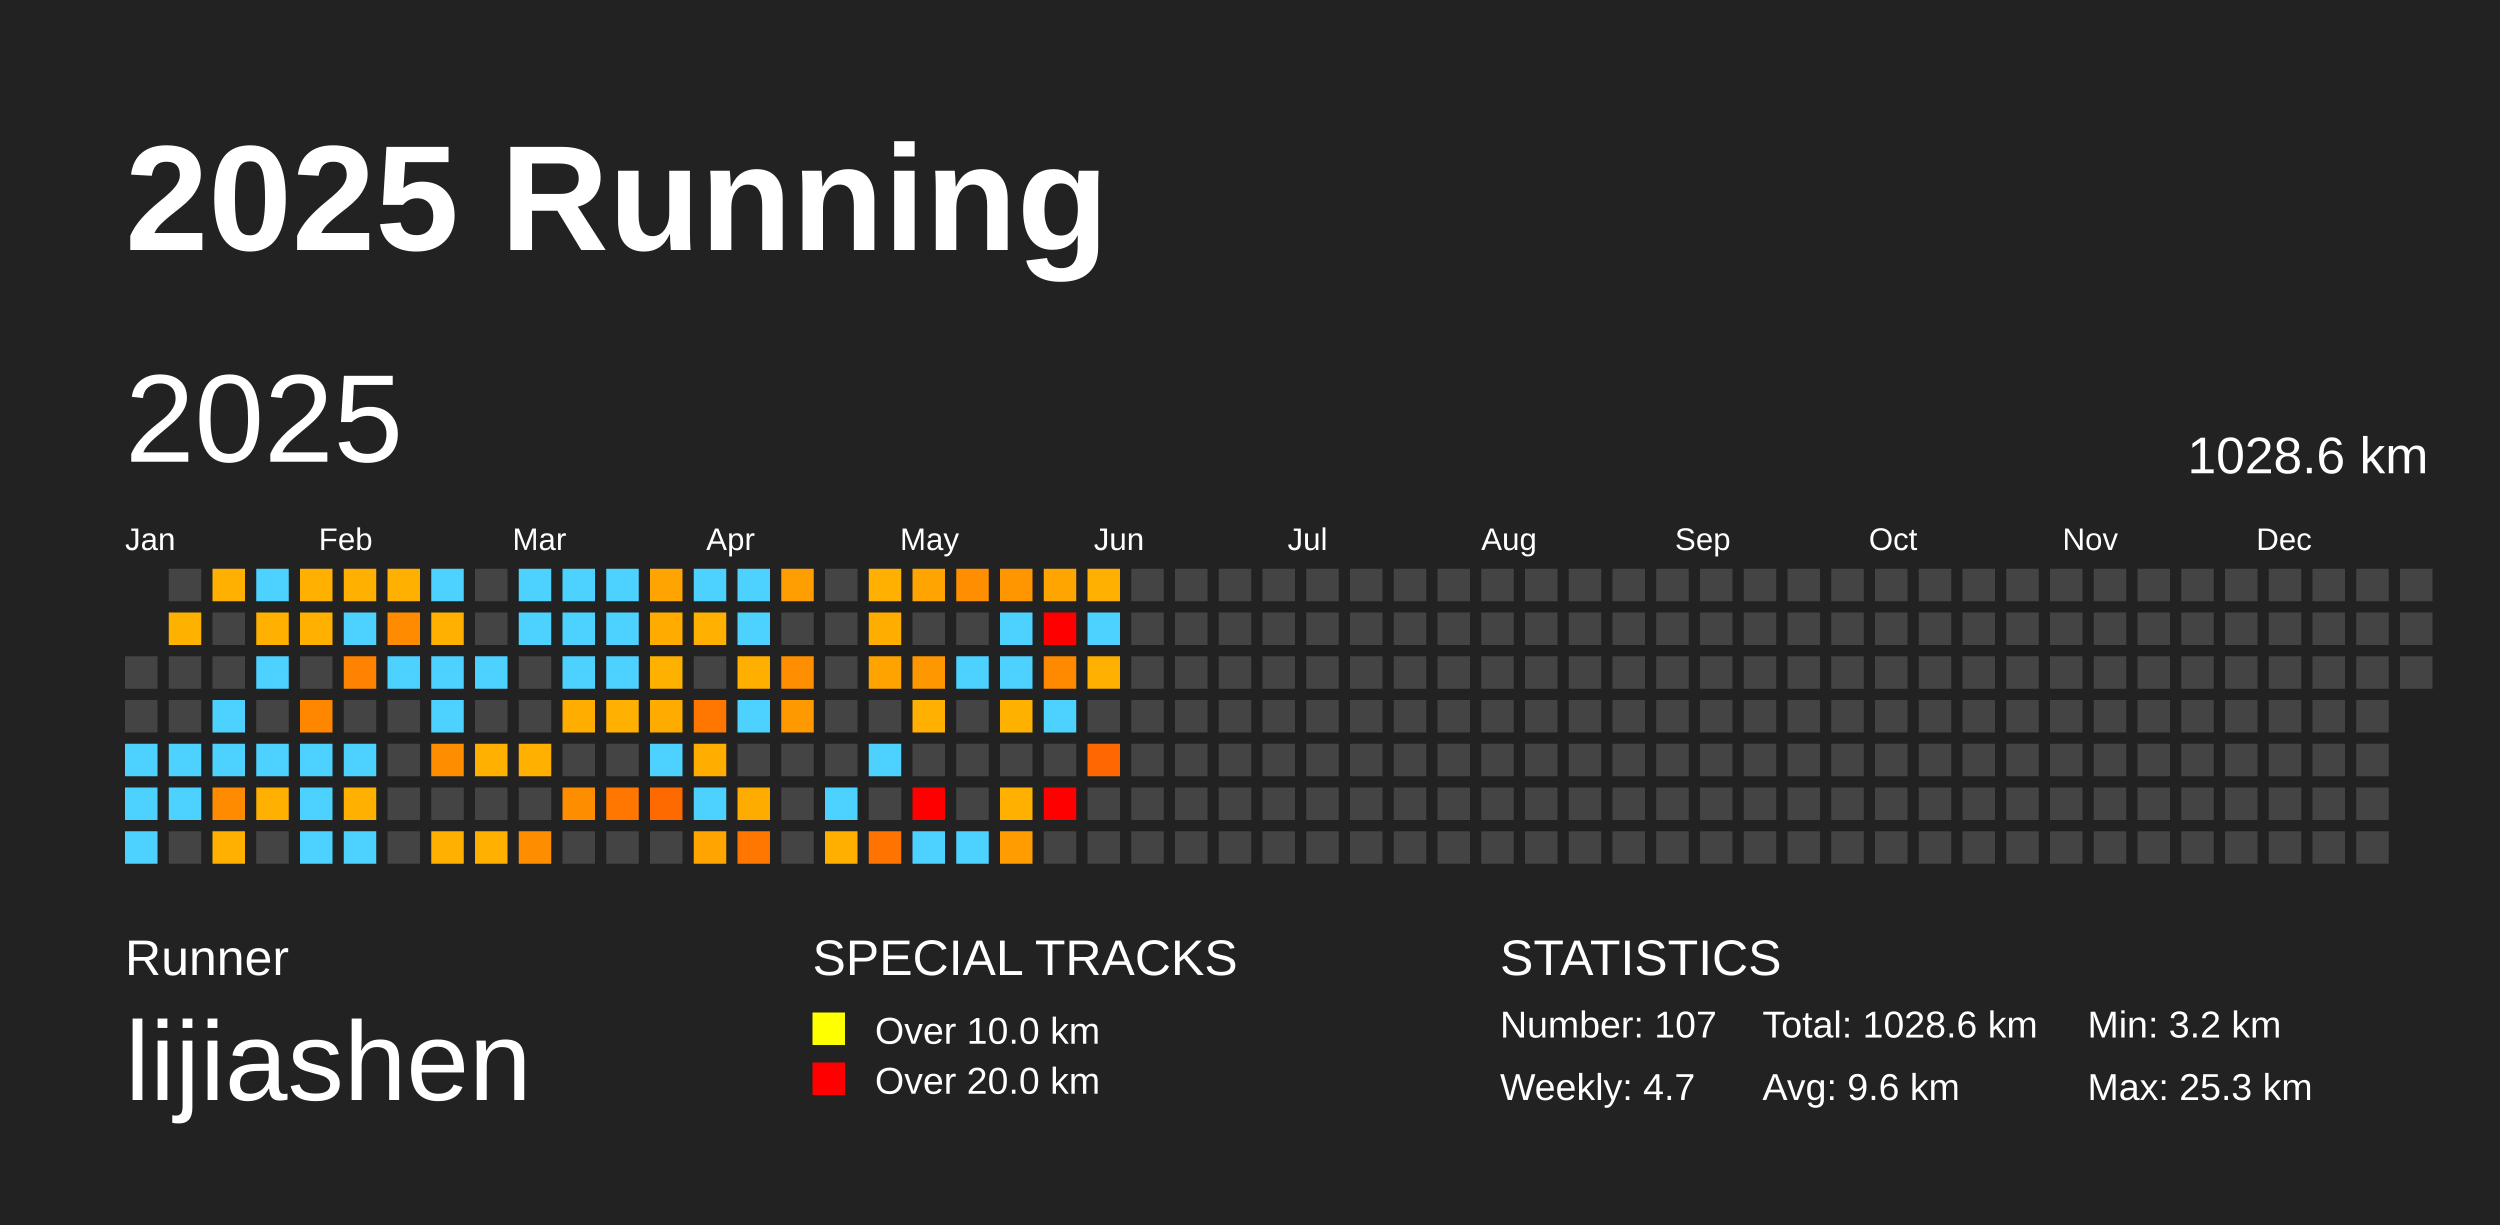
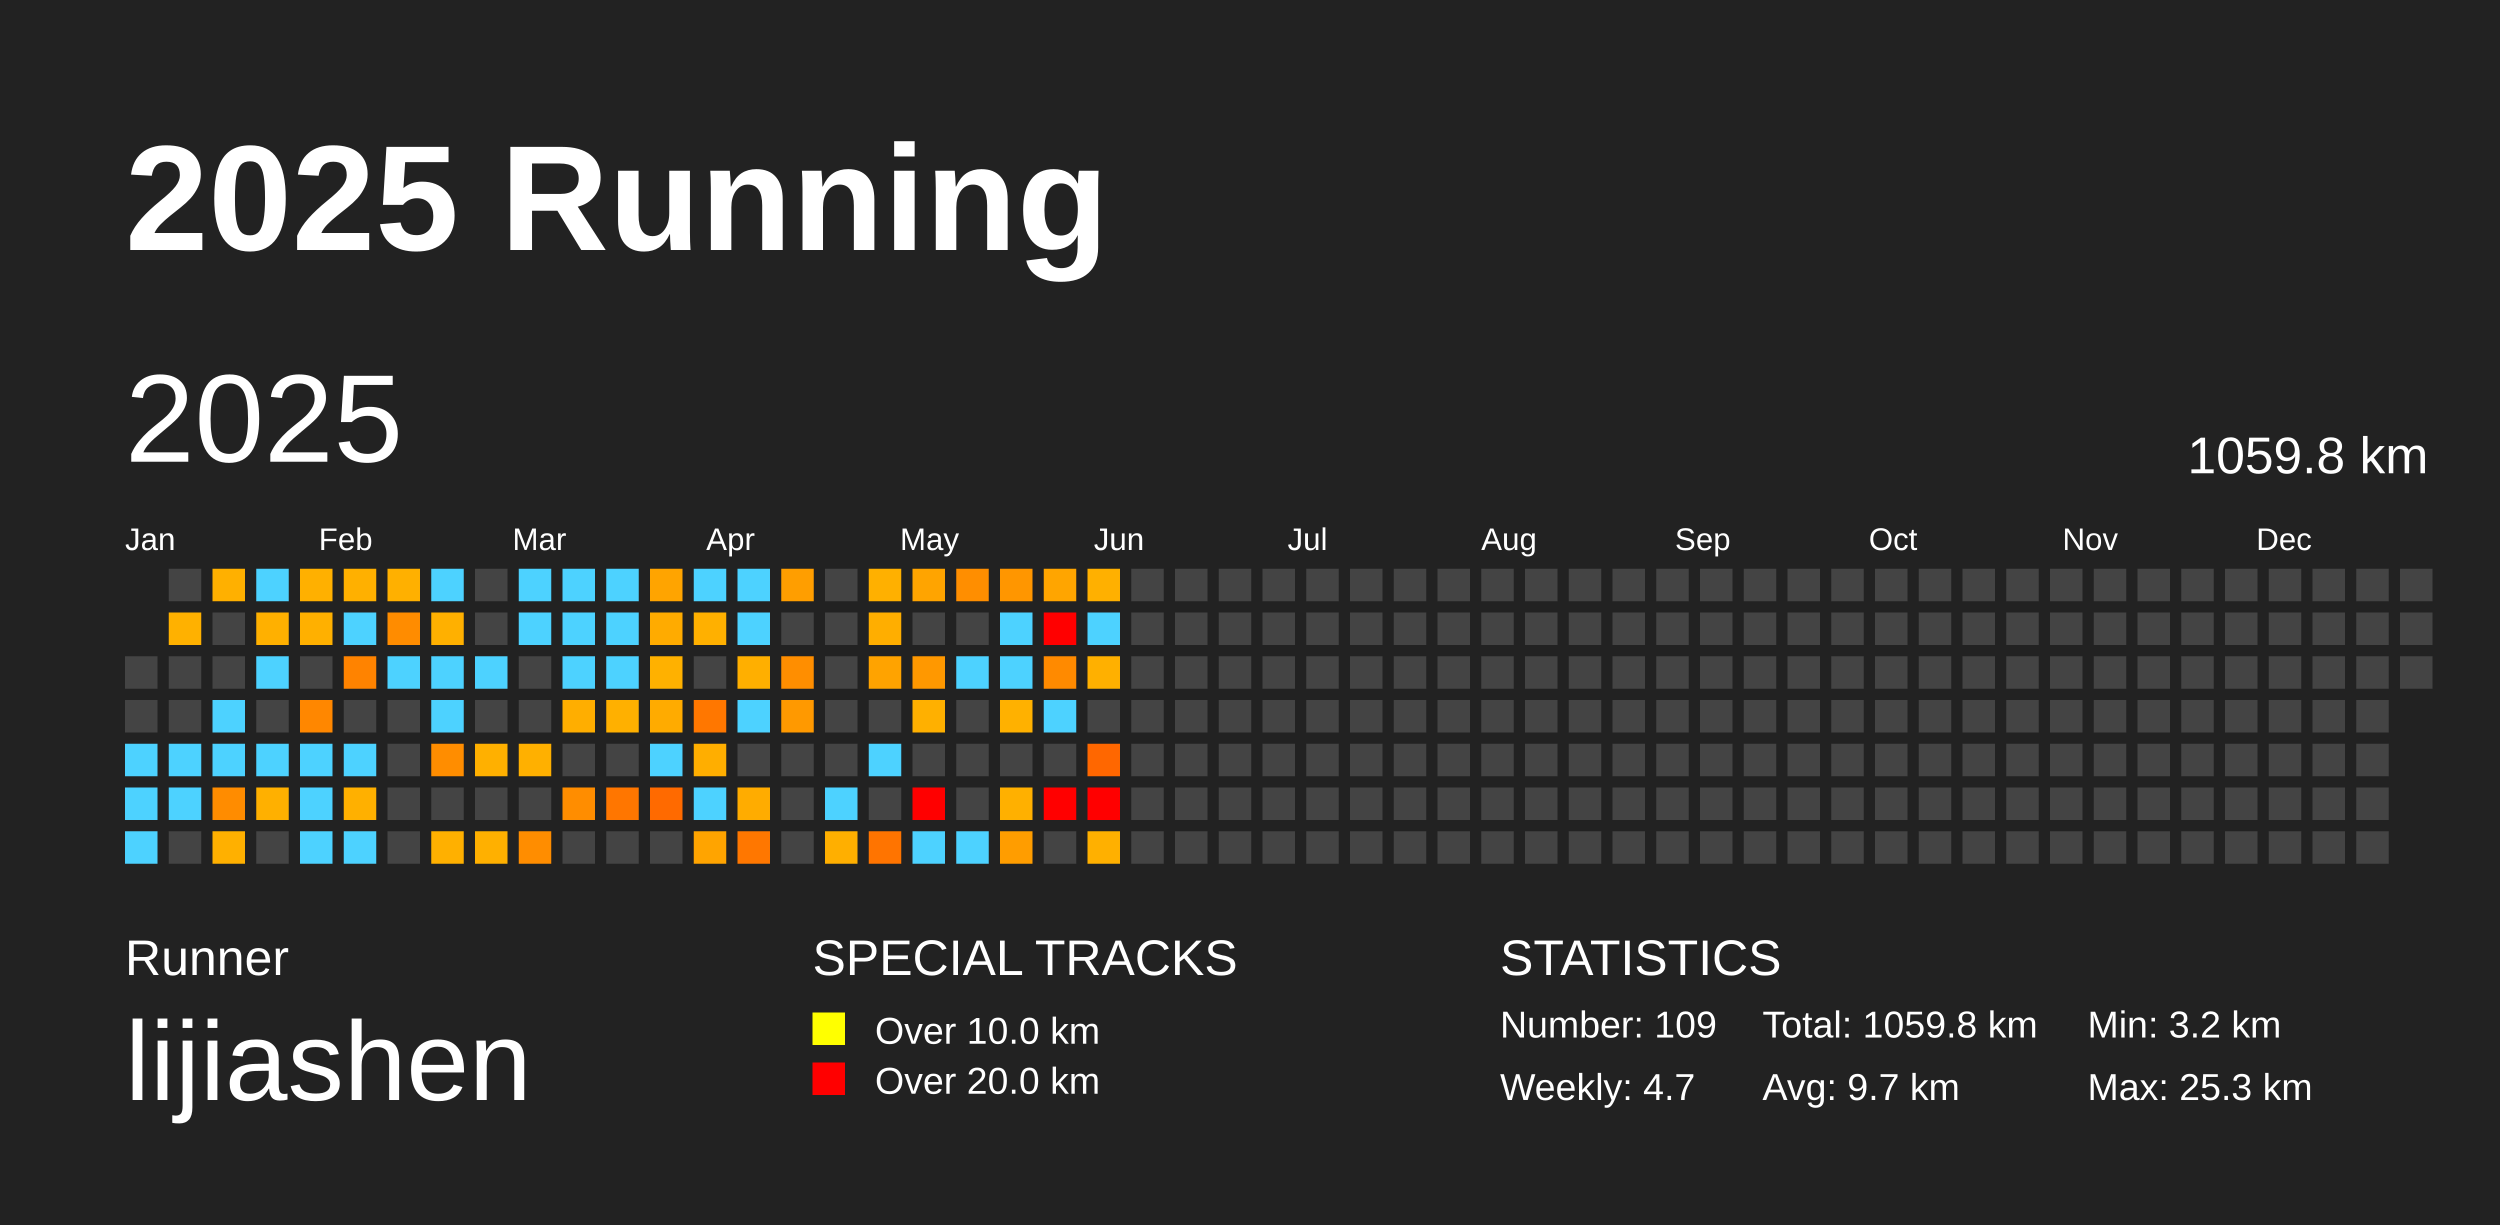
<svg xmlns="http://www.w3.org/2000/svg" baseProfile="full" height="98mm" version="1.1" viewBox="0,0,200,98" width="200mm">
  <defs />
  <rect fill="#222222" height="98" width="200" x="0" y="0" />
  <text fill="#FFFFFF" style="font-size:12px; font-family:Arial; font-weight:bold;" x="10" y="20">2025 Running</text>
  <text fill="#FFFFFF" style="font-size:4px; font-family:Arial" x="10" y="78">Runner</text>
  <text fill="#FFFFFF" style="font-size:9px; font-family:Arial" x="10" y="88">lijiashen</text>
  <text fill="#FFFFFF" style="font-size:4px; font-family:Arial" x="65" y="78">SPECIAL TRACKS</text>
  <rect fill="yellow" height="2.6" width="2.6" x="65" y="81" />
  <text fill="#FFFFFF" style="font-size:3px; font-family:Arial" x="70" y="83.5">Over 10.0 km</text>
  <rect fill="red" height="2.6" width="2.6" x="65" y="85" />
  <text fill="#FFFFFF" style="font-size:3px; font-family:Arial" x="70" y="87.5">Over 20.0 km</text>
  <text fill="#FFFFFF" style="font-size:4px; font-family:Arial" x="120" y="78">STATISTICS</text>
-   <text fill="#FFFFFF" style="font-size:3px; font-family:Arial" x="120" y="83">Number: 107</text>
+   <text fill="#FFFFFF" style="font-size:3px; font-family:Arial" x="120" y="83">Number: 109</text>
  <text fill="#FFFFFF" style="font-size:3px; font-family:Arial" x="120" y="88">Weekly: 4.7</text>
-   <text fill="#FFFFFF" style="font-size:3px; font-family:Arial" x="141" y="83">Total: 1028.6 km</text>
-   <text fill="#FFFFFF" style="font-size:3px; font-family:Arial" x="141" y="88">Avg: 9.6 km</text>
+   <text fill="#FFFFFF" style="font-size:3px; font-family:Arial" x="141" y="83">Total: 1059.8 km</text>
+   <text fill="#FFFFFF" style="font-size:3px; font-family:Arial" x="141" y="88">Avg: 9.7 km</text>
  <text fill="#FFFFFF" style="font-size:3px; font-family:Arial" x="167" y="83">Min: 3.2 km</text>
  <text fill="#FFFFFF" style="font-size:3px; font-family:Arial" x="167" y="88">Max: 25.3 km</text>
  <text dominant-baseline="hanging" fill="#FFFFFF" style="font-size:10.0px; font-family:Arial;" x="10" y="30">2025</text>
-   <text dominant-baseline="hanging" fill="#FFFFFF" style="font-size:4.125px; font-family:Arial;" x="175" y="35">1028.6 km</text>
+   <text dominant-baseline="hanging" fill="#FFFFFF" style="font-size:4.125px; font-family:Arial;" x="175" y="35">1059.8 km</text>
  <text fill="#FFFFFF" style="font-size:2.5px; font-family:Arial" x="10.0" y="44">Jan</text>
  <text fill="#FFFFFF" style="font-size:2.5px; font-family:Arial" x="25.5" y="44">Feb</text>
  <text fill="#FFFFFF" style="font-size:2.5px; font-family:Arial" x="41.0" y="44">Mar</text>
  <text fill="#FFFFFF" style="font-size:2.5px; font-family:Arial" x="56.5" y="44">Apr</text>
  <text fill="#FFFFFF" style="font-size:2.5px; font-family:Arial" x="72.0" y="44">May</text>
  <text fill="#FFFFFF" style="font-size:2.5px; font-family:Arial" x="87.5" y="44">Jun</text>
  <text fill="#FFFFFF" style="font-size:2.5px; font-family:Arial" x="103.0" y="44">Jul</text>
  <text fill="#FFFFFF" style="font-size:2.5px; font-family:Arial" x="118.5" y="44">Aug</text>
  <text fill="#FFFFFF" style="font-size:2.5px; font-family:Arial" x="134.0" y="44">Sep</text>
  <text fill="#FFFFFF" style="font-size:2.5px; font-family:Arial" x="149.5" y="44">Oct</text>
  <text fill="#FFFFFF" style="font-size:2.5px; font-family:Arial" x="165.0" y="44">Nov</text>
  <text fill="#FFFFFF" style="font-size:2.5px; font-family:Arial" x="180.5" y="44">Dec</text>
  <rect fill="#444444" height="2.6" width="2.6" x="10.0" y="52.5" />
  <rect fill="#444444" height="2.6" width="2.6" x="10.0" y="56.0" />
  <rect fill="#4dd2ff" height="2.6" width="2.6" x="10.0" y="59.5" />
  <rect fill="#4dd2ff" height="2.6" width="2.6" x="10.0" y="63.0" />
  <rect fill="#4dd2ff" height="2.6" width="2.6" x="10.0" y="66.5" />
  <rect fill="#444444" height="2.6" width="2.6" x="13.5" y="45.5" />
  <rect fill="#ffb100" height="2.6" width="2.6" x="13.5" y="49.0" />
  <rect fill="#444444" height="2.6" width="2.6" x="13.5" y="52.5" />
  <rect fill="#444444" height="2.6" width="2.6" x="13.5" y="56.0" />
  <rect fill="#4dd2ff" height="2.6" width="2.6" x="13.5" y="59.5" />
  <rect fill="#4dd2ff" height="2.6" width="2.6" x="13.5" y="63.0" />
  <rect fill="#444444" height="2.6" width="2.6" x="13.5" y="66.5" />
  <rect fill="#ffb000" height="2.6" width="2.6" x="17.0" y="45.5" />
  <rect fill="#444444" height="2.6" width="2.6" x="17.0" y="49.0" />
  <rect fill="#444444" height="2.6" width="2.6" x="17.0" y="52.5" />
  <rect fill="#4dd2ff" height="2.6" width="2.6" x="17.0" y="56.0" />
  <rect fill="#4dd2ff" height="2.6" width="2.6" x="17.0" y="59.5" />
  <rect fill="#ff8c00" height="2.6" width="2.6" x="17.0" y="63.0" />
  <rect fill="#ffb000" height="2.6" width="2.6" x="17.0" y="66.5" />
  <rect fill="#4dd2ff" height="2.6" width="2.6" x="20.5" y="45.5" />
  <rect fill="#ffb000" height="2.6" width="2.6" x="20.5" y="49.0" />
  <rect fill="#4dd2ff" height="2.6" width="2.6" x="20.5" y="52.5" />
  <rect fill="#444444" height="2.6" width="2.6" x="20.5" y="56.0" />
  <rect fill="#4dd2ff" height="2.6" width="2.6" x="20.5" y="59.5" />
  <rect fill="#ffb000" height="2.6" width="2.6" x="20.5" y="63.0" />
  <rect fill="#444444" height="2.6" width="2.6" x="20.5" y="66.5" />
  <rect fill="#ffb000" height="2.6" width="2.6" x="24.0" y="45.5" />
  <rect fill="#ffb000" height="2.6" width="2.6" x="24.0" y="49.0" />
  <rect fill="#444444" height="2.6" width="2.6" x="24.0" y="52.5" />
  <rect fill="#ff8700" height="2.6" width="2.6" x="24.0" y="56.0" />
  <rect fill="#4dd2ff" height="2.6" width="2.6" x="24.0" y="59.5" />
  <rect fill="#4dd2ff" height="2.6" width="2.6" x="24.0" y="63.0" />
  <rect fill="#4dd2ff" height="2.6" width="2.6" x="24.0" y="66.5" />
  <rect fill="#ffb000" height="2.6" width="2.6" x="27.5" y="45.5" />
  <rect fill="#4dd2ff" height="2.6" width="2.6" x="27.5" y="49.0" />
  <rect fill="#ff8300" height="2.6" width="2.6" x="27.5" y="52.5" />
  <rect fill="#444444" height="2.6" width="2.6" x="27.5" y="56.0" />
  <rect fill="#4dd2ff" height="2.6" width="2.6" x="27.5" y="59.5" />
  <rect fill="#ffb000" height="2.6" width="2.6" x="27.5" y="63.0" />
  <rect fill="#4dd2ff" height="2.6" width="2.6" x="27.5" y="66.5" />
  <rect fill="#ffb000" height="2.6" width="2.6" x="31.0" y="45.5" />
  <rect fill="#ff8c00" height="2.6" width="2.6" x="31.0" y="49.0" />
  <rect fill="#4dd2ff" height="2.6" width="2.6" x="31.0" y="52.5" />
  <rect fill="#444444" height="2.6" width="2.6" x="31.0" y="56.0" />
  <rect fill="#444444" height="2.6" width="2.6" x="31.0" y="59.5" />
  <rect fill="#444444" height="2.6" width="2.6" x="31.0" y="63.0" />
  <rect fill="#444444" height="2.6" width="2.6" x="31.0" y="66.5" />
  <rect fill="#4dd2ff" height="2.6" width="2.6" x="34.5" y="45.5" />
  <rect fill="#ffb000" height="2.6" width="2.6" x="34.5" y="49.0" />
  <rect fill="#4dd2ff" height="2.6" width="2.6" x="34.5" y="52.5" />
  <rect fill="#4dd2ff" height="2.6" width="2.6" x="34.5" y="56.0" />
  <rect fill="#ff8d00" height="2.6" width="2.6" x="34.5" y="59.5" />
  <rect fill="#444444" height="2.6" width="2.6" x="34.5" y="63.0" />
  <rect fill="#ffb000" height="2.6" width="2.6" x="34.5" y="66.5" />
  <rect fill="#444444" height="2.6" width="2.6" x="38.0" y="45.5" />
  <rect fill="#444444" height="2.6" width="2.6" x="38.0" y="49.0" />
  <rect fill="#4dd2ff" height="2.6" width="2.6" x="38.0" y="52.5" />
  <rect fill="#444444" height="2.6" width="2.6" x="38.0" y="56.0" />
  <rect fill="#ffb000" height="2.6" width="2.6" x="38.0" y="59.5" />
  <rect fill="#444444" height="2.6" width="2.6" x="38.0" y="63.0" />
  <rect fill="#ffb000" height="2.6" width="2.6" x="38.0" y="66.5" />
  <rect fill="#4dd2ff" height="2.6" width="2.6" x="41.5" y="45.5" />
  <rect fill="#4dd2ff" height="2.6" width="2.6" x="41.5" y="49.0" />
  <rect fill="#444444" height="2.6" width="2.6" x="41.5" y="52.5" />
  <rect fill="#444444" height="2.6" width="2.6" x="41.5" y="56.0" />
  <rect fill="#ffb000" height="2.6" width="2.6" x="41.5" y="59.5" />
  <rect fill="#444444" height="2.6" width="2.6" x="41.5" y="63.0" />
  <rect fill="#ff8d00" height="2.6" width="2.6" x="41.5" y="66.5" />
  <rect fill="#4dd2ff" height="2.6" width="2.6" x="45.0" y="45.5" />
  <rect fill="#4dd2ff" height="2.6" width="2.6" x="45.0" y="49.0" />
  <rect fill="#4dd2ff" height="2.6" width="2.6" x="45.0" y="52.5" />
  <rect fill="#ffae00" height="2.6" width="2.6" x="45.0" y="56.0" />
  <rect fill="#444444" height="2.6" width="2.6" x="45.0" y="59.5" />
  <rect fill="#ff8d00" height="2.6" width="2.6" x="45.0" y="63.0" />
  <rect fill="#444444" height="2.6" width="2.6" x="45.0" y="66.5" />
  <rect fill="#4dd2ff" height="2.6" width="2.6" x="48.5" y="45.5" />
  <rect fill="#4dd2ff" height="2.6" width="2.6" x="48.5" y="49.0" />
  <rect fill="#4dd2ff" height="2.6" width="2.6" x="48.5" y="52.5" />
  <rect fill="#ffb000" height="2.6" width="2.6" x="48.5" y="56.0" />
  <rect fill="#444444" height="2.6" width="2.6" x="48.5" y="59.5" />
  <rect fill="#ff7600" height="2.6" width="2.6" x="48.5" y="63.0" />
  <rect fill="#444444" height="2.6" width="2.6" x="48.5" y="66.5" />
  <rect fill="#ffa400" height="2.6" width="2.6" x="52.0" y="45.5" />
  <rect fill="#ffab00" height="2.6" width="2.6" x="52.0" y="49.0" />
  <rect fill="#ffb100" height="2.6" width="2.6" x="52.0" y="52.5" />
  <rect fill="#ffab00" height="2.6" width="2.6" x="52.0" y="56.0" />
  <rect fill="#4dd2ff" height="2.6" width="2.6" x="52.0" y="59.5" />
  <rect fill="#ff6a00" height="2.6" width="2.6" x="52.0" y="63.0" />
  <rect fill="#444444" height="2.6" width="2.6" x="52.0" y="66.5" />
  <rect fill="#4dd2ff" height="2.6" width="2.6" x="55.5" y="45.5" />
  <rect fill="#ffb000" height="2.6" width="2.6" x="55.5" y="49.0" />
  <rect fill="#444444" height="2.6" width="2.6" x="55.5" y="52.5" />
  <rect fill="#ff7700" height="2.6" width="2.6" x="55.5" y="56.0" />
  <rect fill="#ffae00" height="2.6" width="2.6" x="55.5" y="59.5" />
  <rect fill="#4dd2ff" height="2.6" width="2.6" x="55.5" y="63.0" />
  <rect fill="#ffa400" height="2.6" width="2.6" x="55.5" y="66.5" />
  <rect fill="#4dd2ff" height="2.6" width="2.6" x="59.0" y="45.5" />
  <rect fill="#4dd2ff" height="2.6" width="2.6" x="59.0" y="49.0" />
  <rect fill="#ffaf00" height="2.6" width="2.6" x="59.0" y="52.5" />
  <rect fill="#4dd2ff" height="2.6" width="2.6" x="59.0" y="56.0" />
  <rect fill="#444444" height="2.6" width="2.6" x="59.0" y="59.5" />
  <rect fill="#ffac00" height="2.6" width="2.6" x="59.0" y="63.0" />
  <rect fill="#ff7700" height="2.6" width="2.6" x="59.0" y="66.5" />
  <rect fill="#ff9e00" height="2.6" width="2.6" x="62.5" y="45.5" />
  <rect fill="#444444" height="2.6" width="2.6" x="62.5" y="49.0" />
  <rect fill="#ff8e00" height="2.6" width="2.6" x="62.5" y="52.5" />
  <rect fill="#ff9900" height="2.6" width="2.6" x="62.5" y="56.0" />
  <rect fill="#444444" height="2.6" width="2.6" x="62.5" y="59.5" />
  <rect fill="#444444" height="2.6" width="2.6" x="62.5" y="63.0" />
  <rect fill="#444444" height="2.6" width="2.6" x="62.5" y="66.5" />
  <rect fill="#444444" height="2.6" width="2.6" x="66.0" y="45.5" />
  <rect fill="#444444" height="2.6" width="2.6" x="66.0" y="49.0" />
  <rect fill="#444444" height="2.6" width="2.6" x="66.0" y="52.5" />
  <rect fill="#444444" height="2.6" width="2.6" x="66.0" y="56.0" />
  <rect fill="#444444" height="2.6" width="2.6" x="66.0" y="59.5" />
  <rect fill="#4dd2ff" height="2.6" width="2.6" x="66.0" y="63.0" />
  <rect fill="#ffaf00" height="2.6" width="2.6" x="66.0" y="66.5" />
  <rect fill="#ffb000" height="2.6" width="2.6" x="69.5" y="45.5" />
  <rect fill="#ffae00" height="2.6" width="2.6" x="69.5" y="49.0" />
  <rect fill="#ffa300" height="2.6" width="2.6" x="69.5" y="52.5" />
  <rect fill="#444444" height="2.6" width="2.6" x="69.5" y="56.0" />
  <rect fill="#4dd2ff" height="2.6" width="2.6" x="69.5" y="59.5" />
  <rect fill="#444444" height="2.6" width="2.6" x="69.5" y="63.0" />
  <rect fill="#ff7400" height="2.6" width="2.6" x="69.5" y="66.5" />
  <rect fill="#ffa400" height="2.6" width="2.6" x="73.0" y="45.5" />
  <rect fill="#444444" height="2.6" width="2.6" x="73.0" y="49.0" />
  <rect fill="#ff9800" height="2.6" width="2.6" x="73.0" y="52.5" />
  <rect fill="#ffb000" height="2.6" width="2.6" x="73.0" y="56.0" />
  <rect fill="#444444" height="2.6" width="2.6" x="73.0" y="59.5" />
  <rect fill="red" height="2.6" width="2.6" x="73.0" y="63.0" />
  <rect fill="#4dd2ff" height="2.6" width="2.6" x="73.0" y="66.5" />
  <rect fill="#ff8e00" height="2.6" width="2.6" x="76.5" y="45.5" />
  <rect fill="#444444" height="2.6" width="2.6" x="76.5" y="49.0" />
  <rect fill="#4dd2ff" height="2.6" width="2.6" x="76.5" y="52.5" />
  <rect fill="#444444" height="2.6" width="2.6" x="76.5" y="56.0" />
  <rect fill="#444444" height="2.6" width="2.6" x="76.5" y="59.5" />
  <rect fill="#444444" height="2.6" width="2.6" x="76.5" y="63.0" />
  <rect fill="#4dd2ff" height="2.6" width="2.6" x="76.5" y="66.5" />
  <rect fill="#ff9600" height="2.6" width="2.6" x="80.0" y="45.5" />
  <rect fill="#4dd2ff" height="2.6" width="2.6" x="80.0" y="49.0" />
  <rect fill="#4dd2ff" height="2.6" width="2.6" x="80.0" y="52.5" />
  <rect fill="#ffb100" height="2.6" width="2.6" x="80.0" y="56.0" />
  <rect fill="#444444" height="2.6" width="2.6" x="80.0" y="59.5" />
  <rect fill="#ffb000" height="2.6" width="2.6" x="80.0" y="63.0" />
  <rect fill="#ff9d00" height="2.6" width="2.6" x="80.0" y="66.5" />
  <rect fill="#ffa500" height="2.6" width="2.6" x="83.5" y="45.5" />
  <rect fill="red" height="2.6" width="2.6" x="83.5" y="49.0" />
  <rect fill="#ff8a00" height="2.6" width="2.6" x="83.5" y="52.5" />
  <rect fill="#4dd2ff" height="2.6" width="2.6" x="83.5" y="56.0" />
  <rect fill="#444444" height="2.6" width="2.6" x="83.5" y="59.5" />
  <rect fill="red" height="2.6" width="2.6" x="83.5" y="63.0" />
  <rect fill="#444444" height="2.6" width="2.6" x="83.5" y="66.5" />
  <rect fill="#ffb000" height="2.6" width="2.6" x="87.0" y="45.5" />
  <rect fill="#4dd2ff" height="2.6" width="2.6" x="87.0" y="49.0" />
  <rect fill="#ffb000" height="2.6" width="2.6" x="87.0" y="52.5" />
  <rect fill="#444444" height="2.6" width="2.6" x="87.0" y="56.0" />
  <rect fill="#ff6700" height="2.6" width="2.6" x="87.0" y="59.5" />
-   <rect fill="#444444" height="2.6" width="2.6" x="87.0" y="63.0" />
-   <rect fill="#444444" height="2.6" width="2.6" x="87.0" y="66.5" />
+   <rect fill="red" height="2.6" width="2.6" x="87.0" y="63.0" />
+   <rect fill="#ffb000" height="2.6" width="2.6" x="87.0" y="66.5" />
  <rect fill="#444444" height="2.6" width="2.6" x="90.5" y="45.5" />
  <rect fill="#444444" height="2.6" width="2.6" x="90.5" y="49.0" />
  <rect fill="#444444" height="2.6" width="2.6" x="90.5" y="52.5" />
  <rect fill="#444444" height="2.6" width="2.6" x="90.5" y="56.0" />
  <rect fill="#444444" height="2.6" width="2.6" x="90.5" y="59.5" />
  <rect fill="#444444" height="2.6" width="2.6" x="90.5" y="63.0" />
  <rect fill="#444444" height="2.6" width="2.6" x="90.5" y="66.5" />
  <rect fill="#444444" height="2.6" width="2.6" x="94.0" y="45.5" />
  <rect fill="#444444" height="2.6" width="2.6" x="94.0" y="49.0" />
  <rect fill="#444444" height="2.6" width="2.6" x="94.0" y="52.5" />
  <rect fill="#444444" height="2.6" width="2.6" x="94.0" y="56.0" />
  <rect fill="#444444" height="2.6" width="2.6" x="94.0" y="59.5" />
  <rect fill="#444444" height="2.6" width="2.6" x="94.0" y="63.0" />
  <rect fill="#444444" height="2.6" width="2.6" x="94.0" y="66.5" />
  <rect fill="#444444" height="2.6" width="2.6" x="97.5" y="45.5" />
  <rect fill="#444444" height="2.6" width="2.6" x="97.5" y="49.0" />
  <rect fill="#444444" height="2.6" width="2.6" x="97.5" y="52.5" />
  <rect fill="#444444" height="2.6" width="2.6" x="97.5" y="56.0" />
  <rect fill="#444444" height="2.6" width="2.6" x="97.5" y="59.5" />
  <rect fill="#444444" height="2.6" width="2.6" x="97.5" y="63.0" />
  <rect fill="#444444" height="2.6" width="2.6" x="97.5" y="66.5" />
  <rect fill="#444444" height="2.6" width="2.6" x="101.0" y="45.5" />
  <rect fill="#444444" height="2.6" width="2.6" x="101.0" y="49.0" />
  <rect fill="#444444" height="2.6" width="2.6" x="101.0" y="52.5" />
  <rect fill="#444444" height="2.6" width="2.6" x="101.0" y="56.0" />
  <rect fill="#444444" height="2.6" width="2.6" x="101.0" y="59.5" />
  <rect fill="#444444" height="2.6" width="2.6" x="101.0" y="63.0" />
  <rect fill="#444444" height="2.6" width="2.6" x="101.0" y="66.5" />
  <rect fill="#444444" height="2.6" width="2.6" x="104.5" y="45.5" />
  <rect fill="#444444" height="2.6" width="2.6" x="104.5" y="49.0" />
  <rect fill="#444444" height="2.6" width="2.6" x="104.5" y="52.5" />
  <rect fill="#444444" height="2.6" width="2.6" x="104.5" y="56.0" />
  <rect fill="#444444" height="2.6" width="2.6" x="104.5" y="59.5" />
  <rect fill="#444444" height="2.6" width="2.6" x="104.5" y="63.0" />
  <rect fill="#444444" height="2.6" width="2.6" x="104.5" y="66.5" />
  <rect fill="#444444" height="2.6" width="2.6" x="108.0" y="45.5" />
  <rect fill="#444444" height="2.6" width="2.6" x="108.0" y="49.0" />
  <rect fill="#444444" height="2.6" width="2.6" x="108.0" y="52.5" />
  <rect fill="#444444" height="2.6" width="2.6" x="108.0" y="56.0" />
  <rect fill="#444444" height="2.6" width="2.6" x="108.0" y="59.5" />
  <rect fill="#444444" height="2.6" width="2.6" x="108.0" y="63.0" />
  <rect fill="#444444" height="2.6" width="2.6" x="108.0" y="66.5" />
  <rect fill="#444444" height="2.6" width="2.6" x="111.5" y="45.5" />
  <rect fill="#444444" height="2.6" width="2.6" x="111.5" y="49.0" />
  <rect fill="#444444" height="2.6" width="2.6" x="111.5" y="52.5" />
  <rect fill="#444444" height="2.6" width="2.6" x="111.5" y="56.0" />
  <rect fill="#444444" height="2.6" width="2.6" x="111.5" y="59.5" />
  <rect fill="#444444" height="2.6" width="2.6" x="111.5" y="63.0" />
  <rect fill="#444444" height="2.6" width="2.6" x="111.5" y="66.5" />
  <rect fill="#444444" height="2.6" width="2.6" x="115.0" y="45.5" />
  <rect fill="#444444" height="2.6" width="2.6" x="115.0" y="49.0" />
  <rect fill="#444444" height="2.6" width="2.6" x="115.0" y="52.5" />
  <rect fill="#444444" height="2.6" width="2.6" x="115.0" y="56.0" />
  <rect fill="#444444" height="2.6" width="2.6" x="115.0" y="59.5" />
  <rect fill="#444444" height="2.6" width="2.6" x="115.0" y="63.0" />
  <rect fill="#444444" height="2.6" width="2.6" x="115.0" y="66.5" />
  <rect fill="#444444" height="2.6" width="2.6" x="118.5" y="45.5" />
  <rect fill="#444444" height="2.6" width="2.6" x="118.5" y="49.0" />
  <rect fill="#444444" height="2.6" width="2.6" x="118.5" y="52.5" />
  <rect fill="#444444" height="2.6" width="2.6" x="118.5" y="56.0" />
  <rect fill="#444444" height="2.6" width="2.6" x="118.5" y="59.5" />
  <rect fill="#444444" height="2.6" width="2.6" x="118.5" y="63.0" />
  <rect fill="#444444" height="2.6" width="2.6" x="118.5" y="66.5" />
  <rect fill="#444444" height="2.6" width="2.6" x="122.0" y="45.5" />
  <rect fill="#444444" height="2.6" width="2.6" x="122.0" y="49.0" />
  <rect fill="#444444" height="2.6" width="2.6" x="122.0" y="52.5" />
  <rect fill="#444444" height="2.6" width="2.6" x="122.0" y="56.0" />
  <rect fill="#444444" height="2.6" width="2.6" x="122.0" y="59.5" />
  <rect fill="#444444" height="2.6" width="2.6" x="122.0" y="63.0" />
  <rect fill="#444444" height="2.6" width="2.6" x="122.0" y="66.5" />
  <rect fill="#444444" height="2.6" width="2.6" x="125.5" y="45.5" />
  <rect fill="#444444" height="2.6" width="2.6" x="125.5" y="49.0" />
  <rect fill="#444444" height="2.6" width="2.6" x="125.5" y="52.5" />
  <rect fill="#444444" height="2.6" width="2.6" x="125.5" y="56.0" />
  <rect fill="#444444" height="2.6" width="2.6" x="125.5" y="59.5" />
  <rect fill="#444444" height="2.6" width="2.6" x="125.5" y="63.0" />
  <rect fill="#444444" height="2.6" width="2.6" x="125.5" y="66.5" />
  <rect fill="#444444" height="2.6" width="2.6" x="129.0" y="45.5" />
  <rect fill="#444444" height="2.6" width="2.6" x="129.0" y="49.0" />
  <rect fill="#444444" height="2.6" width="2.6" x="129.0" y="52.5" />
  <rect fill="#444444" height="2.6" width="2.6" x="129.0" y="56.0" />
  <rect fill="#444444" height="2.6" width="2.6" x="129.0" y="59.5" />
  <rect fill="#444444" height="2.6" width="2.6" x="129.0" y="63.0" />
  <rect fill="#444444" height="2.6" width="2.6" x="129.0" y="66.5" />
  <rect fill="#444444" height="2.6" width="2.6" x="132.5" y="45.5" />
  <rect fill="#444444" height="2.6" width="2.6" x="132.5" y="49.0" />
  <rect fill="#444444" height="2.6" width="2.6" x="132.5" y="52.5" />
  <rect fill="#444444" height="2.6" width="2.6" x="132.5" y="56.0" />
  <rect fill="#444444" height="2.6" width="2.6" x="132.5" y="59.5" />
  <rect fill="#444444" height="2.6" width="2.6" x="132.5" y="63.0" />
  <rect fill="#444444" height="2.6" width="2.6" x="132.5" y="66.5" />
  <rect fill="#444444" height="2.6" width="2.6" x="136.0" y="45.5" />
  <rect fill="#444444" height="2.6" width="2.6" x="136.0" y="49.0" />
  <rect fill="#444444" height="2.6" width="2.6" x="136.0" y="52.5" />
  <rect fill="#444444" height="2.6" width="2.6" x="136.0" y="56.0" />
  <rect fill="#444444" height="2.6" width="2.6" x="136.0" y="59.5" />
  <rect fill="#444444" height="2.6" width="2.6" x="136.0" y="63.0" />
  <rect fill="#444444" height="2.6" width="2.6" x="136.0" y="66.5" />
  <rect fill="#444444" height="2.6" width="2.6" x="139.5" y="45.5" />
  <rect fill="#444444" height="2.6" width="2.6" x="139.5" y="49.0" />
  <rect fill="#444444" height="2.6" width="2.6" x="139.5" y="52.5" />
  <rect fill="#444444" height="2.6" width="2.6" x="139.5" y="56.0" />
  <rect fill="#444444" height="2.6" width="2.6" x="139.5" y="59.5" />
  <rect fill="#444444" height="2.6" width="2.6" x="139.5" y="63.0" />
  <rect fill="#444444" height="2.6" width="2.6" x="139.5" y="66.5" />
  <rect fill="#444444" height="2.6" width="2.6" x="143.0" y="45.5" />
  <rect fill="#444444" height="2.6" width="2.6" x="143.0" y="49.0" />
  <rect fill="#444444" height="2.6" width="2.6" x="143.0" y="52.5" />
  <rect fill="#444444" height="2.6" width="2.6" x="143.0" y="56.0" />
  <rect fill="#444444" height="2.6" width="2.6" x="143.0" y="59.5" />
  <rect fill="#444444" height="2.6" width="2.6" x="143.0" y="63.0" />
  <rect fill="#444444" height="2.6" width="2.6" x="143.0" y="66.5" />
  <rect fill="#444444" height="2.6" width="2.6" x="146.5" y="45.5" />
  <rect fill="#444444" height="2.6" width="2.6" x="146.5" y="49.0" />
  <rect fill="#444444" height="2.6" width="2.6" x="146.5" y="52.5" />
  <rect fill="#444444" height="2.6" width="2.6" x="146.5" y="56.0" />
  <rect fill="#444444" height="2.6" width="2.6" x="146.5" y="59.5" />
  <rect fill="#444444" height="2.6" width="2.6" x="146.5" y="63.0" />
  <rect fill="#444444" height="2.6" width="2.6" x="146.5" y="66.5" />
  <rect fill="#444444" height="2.6" width="2.6" x="150.0" y="45.5" />
  <rect fill="#444444" height="2.6" width="2.6" x="150.0" y="49.0" />
  <rect fill="#444444" height="2.6" width="2.6" x="150.0" y="52.5" />
  <rect fill="#444444" height="2.6" width="2.6" x="150.0" y="56.0" />
  <rect fill="#444444" height="2.6" width="2.6" x="150.0" y="59.5" />
  <rect fill="#444444" height="2.6" width="2.6" x="150.0" y="63.0" />
  <rect fill="#444444" height="2.6" width="2.6" x="150.0" y="66.5" />
  <rect fill="#444444" height="2.6" width="2.6" x="153.5" y="45.5" />
  <rect fill="#444444" height="2.6" width="2.6" x="153.5" y="49.0" />
  <rect fill="#444444" height="2.6" width="2.6" x="153.5" y="52.5" />
  <rect fill="#444444" height="2.6" width="2.6" x="153.5" y="56.0" />
  <rect fill="#444444" height="2.6" width="2.6" x="153.5" y="59.5" />
  <rect fill="#444444" height="2.6" width="2.6" x="153.5" y="63.0" />
  <rect fill="#444444" height="2.6" width="2.6" x="153.5" y="66.5" />
  <rect fill="#444444" height="2.6" width="2.6" x="157.0" y="45.5" />
  <rect fill="#444444" height="2.6" width="2.6" x="157.0" y="49.0" />
  <rect fill="#444444" height="2.6" width="2.6" x="157.0" y="52.5" />
  <rect fill="#444444" height="2.6" width="2.6" x="157.0" y="56.0" />
  <rect fill="#444444" height="2.6" width="2.6" x="157.0" y="59.5" />
  <rect fill="#444444" height="2.6" width="2.6" x="157.0" y="63.0" />
  <rect fill="#444444" height="2.6" width="2.6" x="157.0" y="66.5" />
  <rect fill="#444444" height="2.6" width="2.6" x="160.5" y="45.5" />
  <rect fill="#444444" height="2.6" width="2.6" x="160.5" y="49.0" />
  <rect fill="#444444" height="2.6" width="2.6" x="160.5" y="52.5" />
  <rect fill="#444444" height="2.6" width="2.6" x="160.5" y="56.0" />
  <rect fill="#444444" height="2.6" width="2.6" x="160.5" y="59.5" />
  <rect fill="#444444" height="2.6" width="2.6" x="160.5" y="63.0" />
  <rect fill="#444444" height="2.6" width="2.6" x="160.5" y="66.5" />
  <rect fill="#444444" height="2.6" width="2.6" x="164.0" y="45.5" />
  <rect fill="#444444" height="2.6" width="2.6" x="164.0" y="49.0" />
  <rect fill="#444444" height="2.6" width="2.6" x="164.0" y="52.5" />
  <rect fill="#444444" height="2.6" width="2.6" x="164.0" y="56.0" />
  <rect fill="#444444" height="2.6" width="2.6" x="164.0" y="59.5" />
  <rect fill="#444444" height="2.6" width="2.6" x="164.0" y="63.0" />
  <rect fill="#444444" height="2.6" width="2.6" x="164.0" y="66.5" />
  <rect fill="#444444" height="2.6" width="2.6" x="167.5" y="45.5" />
  <rect fill="#444444" height="2.6" width="2.6" x="167.5" y="49.0" />
  <rect fill="#444444" height="2.6" width="2.6" x="167.5" y="52.5" />
  <rect fill="#444444" height="2.6" width="2.6" x="167.5" y="56.0" />
  <rect fill="#444444" height="2.6" width="2.6" x="167.5" y="59.5" />
  <rect fill="#444444" height="2.6" width="2.6" x="167.5" y="63.0" />
  <rect fill="#444444" height="2.6" width="2.6" x="167.5" y="66.5" />
  <rect fill="#444444" height="2.6" width="2.6" x="171.0" y="45.5" />
  <rect fill="#444444" height="2.6" width="2.6" x="171.0" y="49.0" />
  <rect fill="#444444" height="2.6" width="2.6" x="171.0" y="52.5" />
  <rect fill="#444444" height="2.6" width="2.6" x="171.0" y="56.0" />
  <rect fill="#444444" height="2.6" width="2.6" x="171.0" y="59.5" />
  <rect fill="#444444" height="2.6" width="2.6" x="171.0" y="63.0" />
  <rect fill="#444444" height="2.6" width="2.6" x="171.0" y="66.5" />
  <rect fill="#444444" height="2.6" width="2.6" x="174.5" y="45.5" />
  <rect fill="#444444" height="2.6" width="2.6" x="174.5" y="49.0" />
  <rect fill="#444444" height="2.6" width="2.6" x="174.5" y="52.5" />
  <rect fill="#444444" height="2.6" width="2.6" x="174.5" y="56.0" />
  <rect fill="#444444" height="2.6" width="2.6" x="174.5" y="59.5" />
  <rect fill="#444444" height="2.6" width="2.6" x="174.5" y="63.0" />
  <rect fill="#444444" height="2.6" width="2.6" x="174.5" y="66.5" />
  <rect fill="#444444" height="2.6" width="2.6" x="178.0" y="45.5" />
  <rect fill="#444444" height="2.6" width="2.6" x="178.0" y="49.0" />
  <rect fill="#444444" height="2.6" width="2.6" x="178.0" y="52.5" />
  <rect fill="#444444" height="2.6" width="2.6" x="178.0" y="56.0" />
  <rect fill="#444444" height="2.6" width="2.6" x="178.0" y="59.5" />
  <rect fill="#444444" height="2.6" width="2.6" x="178.0" y="63.0" />
  <rect fill="#444444" height="2.6" width="2.6" x="178.0" y="66.5" />
  <rect fill="#444444" height="2.6" width="2.6" x="181.5" y="45.5" />
  <rect fill="#444444" height="2.6" width="2.6" x="181.5" y="49.0" />
  <rect fill="#444444" height="2.6" width="2.6" x="181.5" y="52.5" />
  <rect fill="#444444" height="2.6" width="2.6" x="181.5" y="56.0" />
  <rect fill="#444444" height="2.6" width="2.6" x="181.5" y="59.5" />
  <rect fill="#444444" height="2.6" width="2.6" x="181.5" y="63.0" />
  <rect fill="#444444" height="2.6" width="2.6" x="181.5" y="66.5" />
  <rect fill="#444444" height="2.6" width="2.6" x="185.0" y="45.5" />
  <rect fill="#444444" height="2.6" width="2.6" x="185.0" y="49.0" />
  <rect fill="#444444" height="2.6" width="2.6" x="185.0" y="52.5" />
  <rect fill="#444444" height="2.6" width="2.6" x="185.0" y="56.0" />
  <rect fill="#444444" height="2.6" width="2.6" x="185.0" y="59.5" />
  <rect fill="#444444" height="2.6" width="2.6" x="185.0" y="63.0" />
  <rect fill="#444444" height="2.6" width="2.6" x="185.0" y="66.5" />
  <rect fill="#444444" height="2.6" width="2.6" x="188.5" y="45.5" />
  <rect fill="#444444" height="2.6" width="2.6" x="188.5" y="49.0" />
  <rect fill="#444444" height="2.6" width="2.6" x="188.5" y="52.5" />
  <rect fill="#444444" height="2.6" width="2.6" x="188.5" y="56.0" />
  <rect fill="#444444" height="2.6" width="2.6" x="188.5" y="59.5" />
  <rect fill="#444444" height="2.6" width="2.6" x="188.5" y="63.0" />
  <rect fill="#444444" height="2.6" width="2.6" x="188.5" y="66.5" />
  <rect fill="#444444" height="2.6" width="2.6" x="192.0" y="45.5" />
  <rect fill="#444444" height="2.6" width="2.6" x="192.0" y="49.0" />
  <rect fill="#444444" height="2.6" width="2.6" x="192.0" y="52.5" />
</svg>
